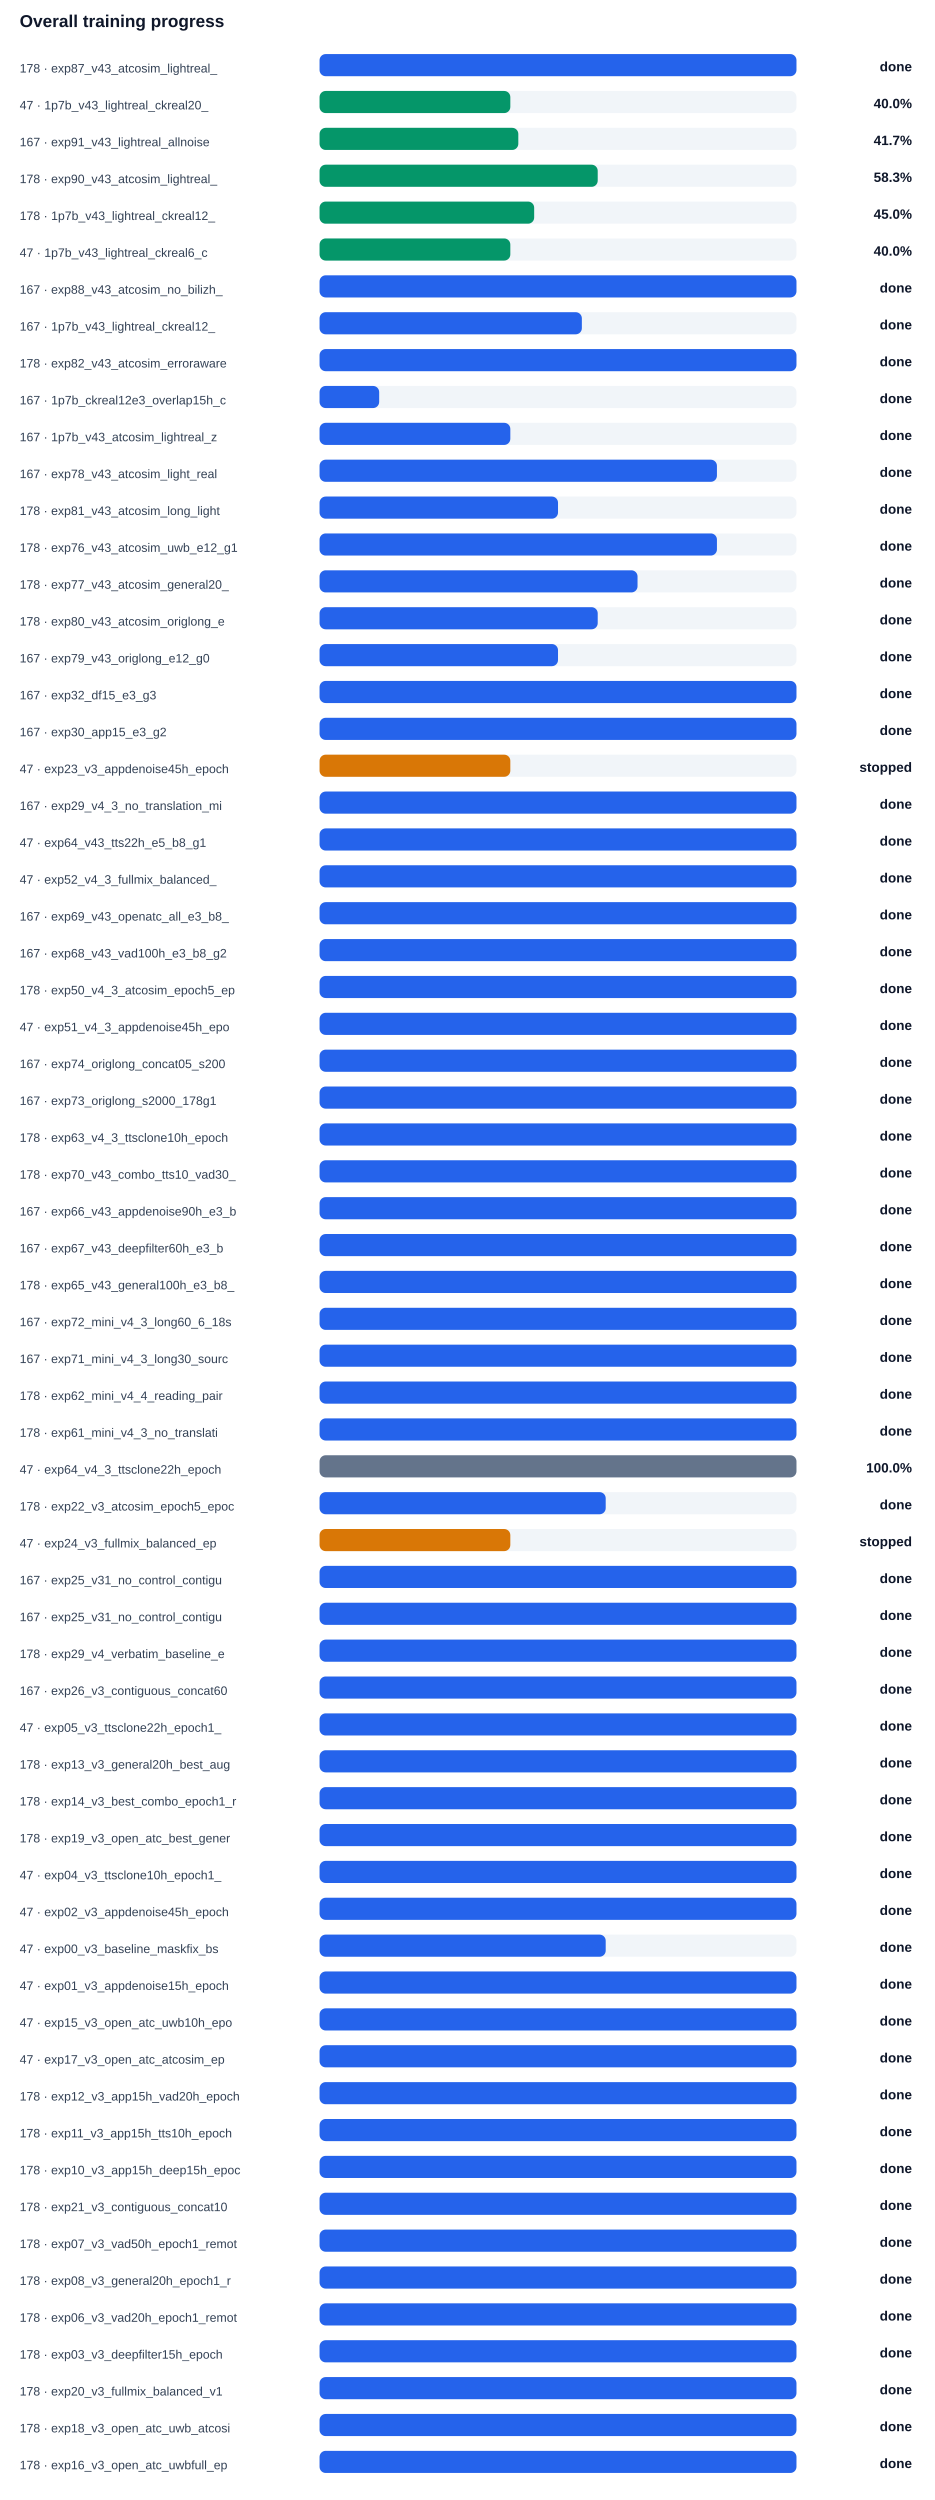
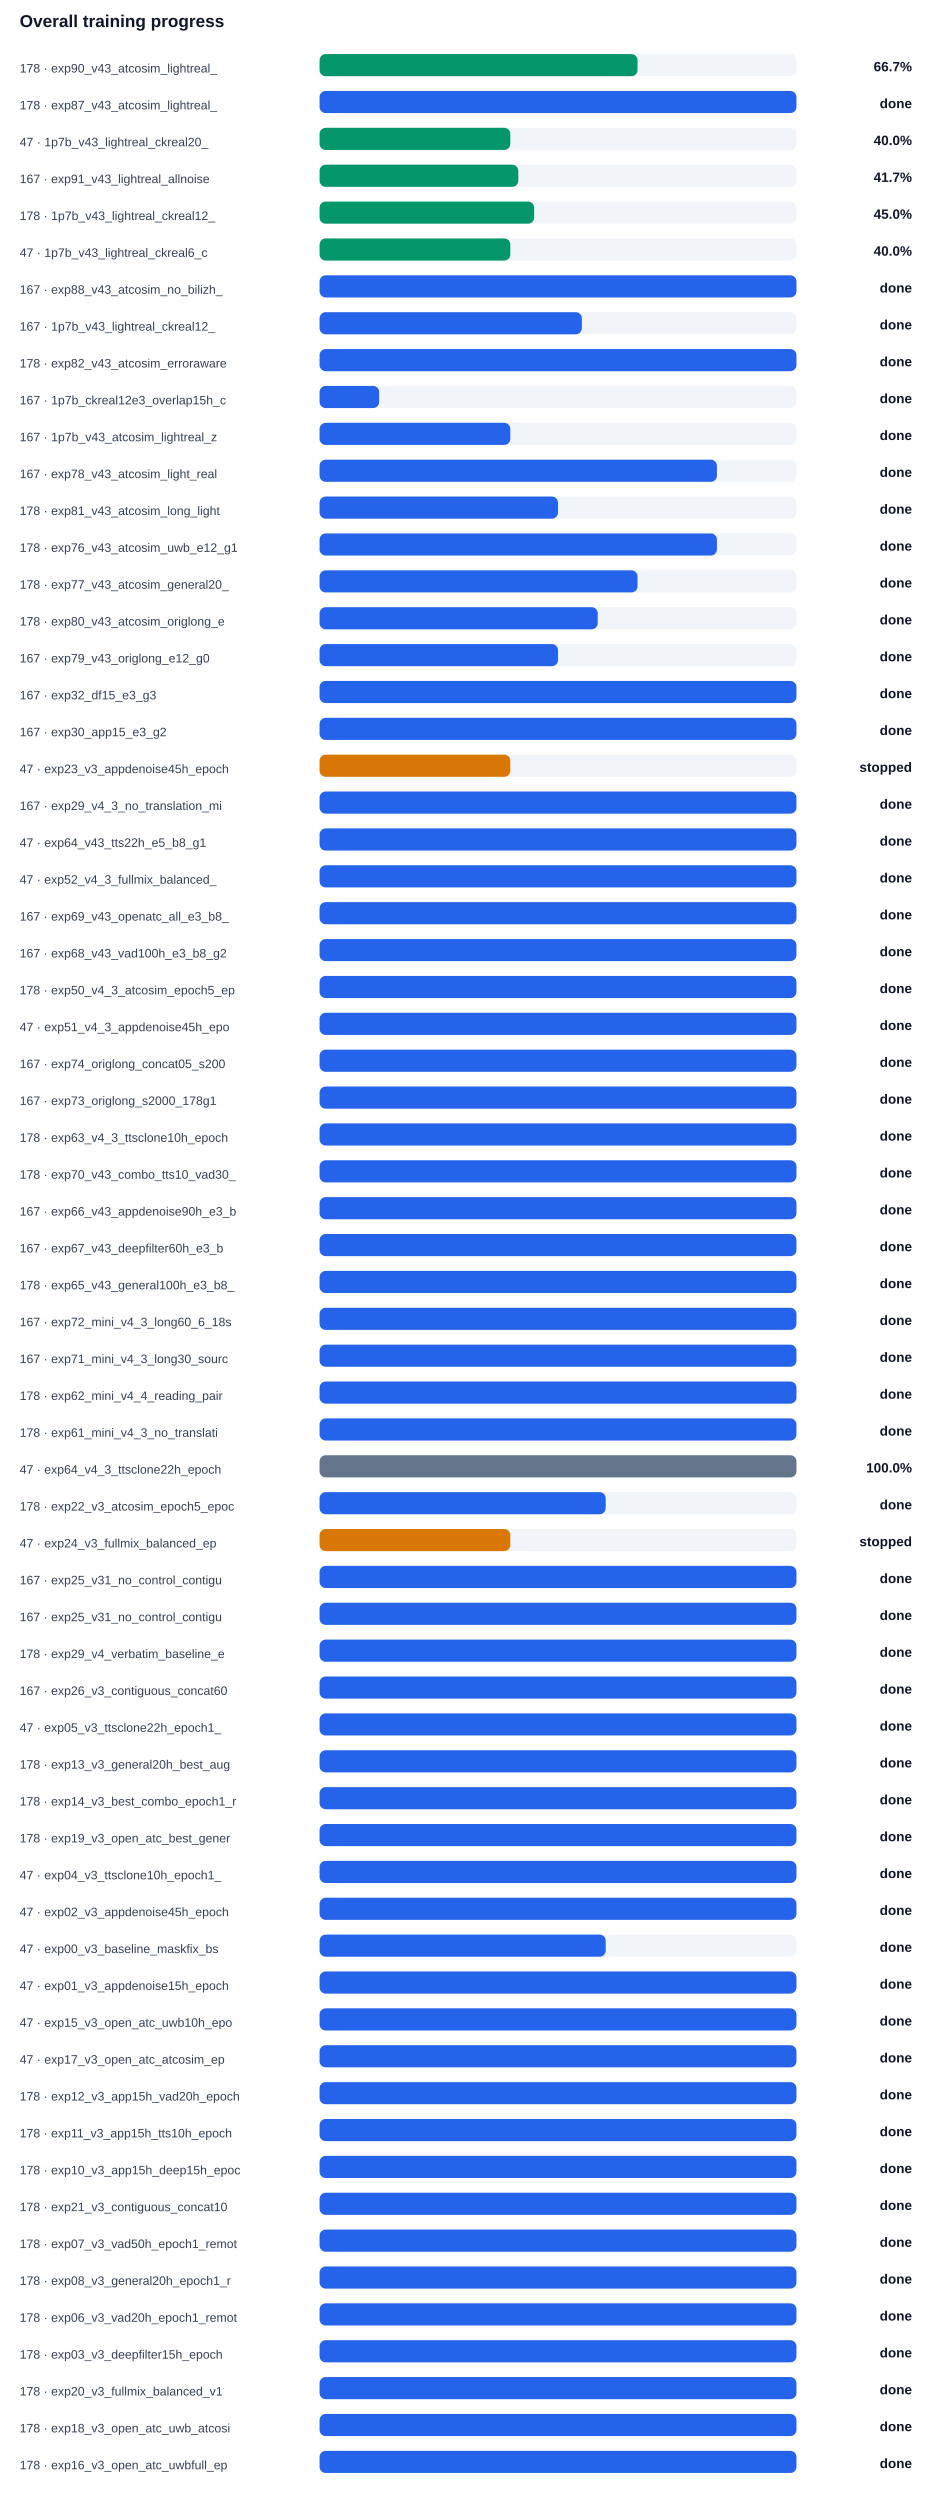
<svg xmlns="http://www.w3.org/2000/svg" width="100%" viewBox="0 0 760 2034" style="max-width:760px;background:#ffffff;border:1px solid #e5e7eb;border-radius:10px;">
  <text x="16.0" y="22.0" font-size="14" fill="#0f172a" text-anchor="start" font-family="Arial, sans-serif" font-weight="700">Overall training progress</text>
-   <text x="16.0" y="59.0" font-size="10" fill="#334155" text-anchor="start" font-family="Arial, sans-serif" font-weight="400">178 · exp87_v43_atcosim_lightreal_</text>
+   <text x="16.0" y="59.0" font-size="10" fill="#334155" text-anchor="start" font-family="Arial, sans-serif" font-weight="400">178 · exp90_v43_atcosim_lightreal_</text>
  <rect x="260" y="44" width="388" height="18" rx="5" fill="#f1f5f9" />
-   <rect x="260" y="44" width="388.0" height="18" rx="5" fill="#2563eb" />
-   <text x="742.0" y="58.0" font-size="11" fill="#0f172a" text-anchor="end" font-family="Arial, sans-serif" font-weight="700">done</text>
-   <text x="16.0" y="89.0" font-size="10" fill="#334155" text-anchor="start" font-family="Arial, sans-serif" font-weight="400">47 · 1p7b_v43_lightreal_ckreal20_</text>
+   <rect x="260" y="44" width="258.7" height="18" rx="5" fill="#059669" />
+   <text x="742.0" y="58.0" font-size="11" fill="#0f172a" text-anchor="end" font-family="Arial, sans-serif" font-weight="700">66.7%</text>
+   <text x="16.0" y="89.0" font-size="10" fill="#334155" text-anchor="start" font-family="Arial, sans-serif" font-weight="400">178 · exp87_v43_atcosim_lightreal_</text>
  <rect x="260" y="74" width="388" height="18" rx="5" fill="#f1f5f9" />
-   <rect x="260" y="74" width="155.2" height="18" rx="5" fill="#059669" />
-   <text x="742.0" y="88.0" font-size="11" fill="#0f172a" text-anchor="end" font-family="Arial, sans-serif" font-weight="700">40.0%</text>
-   <text x="16.0" y="119.0" font-size="10" fill="#334155" text-anchor="start" font-family="Arial, sans-serif" font-weight="400">167 · exp91_v43_lightreal_allnoise</text>
+   <rect x="260" y="74" width="388.0" height="18" rx="5" fill="#2563eb" />
+   <text x="742.0" y="88.0" font-size="11" fill="#0f172a" text-anchor="end" font-family="Arial, sans-serif" font-weight="700">done</text>
+   <text x="16.0" y="119.0" font-size="10" fill="#334155" text-anchor="start" font-family="Arial, sans-serif" font-weight="400">47 · 1p7b_v43_lightreal_ckreal20_</text>
  <rect x="260" y="104" width="388" height="18" rx="5" fill="#f1f5f9" />
-   <rect x="260" y="104" width="161.7" height="18" rx="5" fill="#059669" />
-   <text x="742.0" y="118.0" font-size="11" fill="#0f172a" text-anchor="end" font-family="Arial, sans-serif" font-weight="700">41.7%</text>
-   <text x="16.0" y="149.0" font-size="10" fill="#334155" text-anchor="start" font-family="Arial, sans-serif" font-weight="400">178 · exp90_v43_atcosim_lightreal_</text>
+   <rect x="260" y="104" width="155.2" height="18" rx="5" fill="#059669" />
+   <text x="742.0" y="118.0" font-size="11" fill="#0f172a" text-anchor="end" font-family="Arial, sans-serif" font-weight="700">40.0%</text>
+   <text x="16.0" y="149.0" font-size="10" fill="#334155" text-anchor="start" font-family="Arial, sans-serif" font-weight="400">167 · exp91_v43_lightreal_allnoise</text>
  <rect x="260" y="134" width="388" height="18" rx="5" fill="#f1f5f9" />
-   <rect x="260" y="134" width="226.3" height="18" rx="5" fill="#059669" />
-   <text x="742.0" y="148.0" font-size="11" fill="#0f172a" text-anchor="end" font-family="Arial, sans-serif" font-weight="700">58.3%</text>
+   <rect x="260" y="134" width="161.7" height="18" rx="5" fill="#059669" />
+   <text x="742.0" y="148.0" font-size="11" fill="#0f172a" text-anchor="end" font-family="Arial, sans-serif" font-weight="700">41.7%</text>
  <text x="16.0" y="179.0" font-size="10" fill="#334155" text-anchor="start" font-family="Arial, sans-serif" font-weight="400">178 · 1p7b_v43_lightreal_ckreal12_</text>
  <rect x="260" y="164" width="388" height="18" rx="5" fill="#f1f5f9" />
  <rect x="260" y="164" width="174.6" height="18" rx="5" fill="#059669" />
  <text x="742.0" y="178.0" font-size="11" fill="#0f172a" text-anchor="end" font-family="Arial, sans-serif" font-weight="700">45.0%</text>
  <text x="16.0" y="209.0" font-size="10" fill="#334155" text-anchor="start" font-family="Arial, sans-serif" font-weight="400">47 · 1p7b_v43_lightreal_ckreal6_c</text>
  <rect x="260" y="194" width="388" height="18" rx="5" fill="#f1f5f9" />
  <rect x="260" y="194" width="155.2" height="18" rx="5" fill="#059669" />
  <text x="742.0" y="208.0" font-size="11" fill="#0f172a" text-anchor="end" font-family="Arial, sans-serif" font-weight="700">40.0%</text>
  <text x="16.0" y="239.0" font-size="10" fill="#334155" text-anchor="start" font-family="Arial, sans-serif" font-weight="400">167 · exp88_v43_atcosim_no_bilizh_</text>
  <rect x="260" y="224" width="388" height="18" rx="5" fill="#f1f5f9" />
  <rect x="260" y="224" width="388.0" height="18" rx="5" fill="#2563eb" />
  <text x="742.0" y="238.0" font-size="11" fill="#0f172a" text-anchor="end" font-family="Arial, sans-serif" font-weight="700">done</text>
  <text x="16.0" y="269.0" font-size="10" fill="#334155" text-anchor="start" font-family="Arial, sans-serif" font-weight="400">167 · 1p7b_v43_lightreal_ckreal12_</text>
  <rect x="260" y="254" width="388" height="18" rx="5" fill="#f1f5f9" />
  <rect x="260" y="254" width="213.4" height="18" rx="5" fill="#2563eb" />
  <text x="742.0" y="268.0" font-size="11" fill="#0f172a" text-anchor="end" font-family="Arial, sans-serif" font-weight="700">done</text>
  <text x="16.0" y="299.0" font-size="10" fill="#334155" text-anchor="start" font-family="Arial, sans-serif" font-weight="400">178 · exp82_v43_atcosim_erroraware</text>
  <rect x="260" y="284" width="388" height="18" rx="5" fill="#f1f5f9" />
  <rect x="260" y="284" width="388.0" height="18" rx="5" fill="#2563eb" />
  <text x="742.0" y="298.0" font-size="11" fill="#0f172a" text-anchor="end" font-family="Arial, sans-serif" font-weight="700">done</text>
  <text x="16.0" y="329.0" font-size="10" fill="#334155" text-anchor="start" font-family="Arial, sans-serif" font-weight="400">167 · 1p7b_ckreal12e3_overlap15h_c</text>
  <rect x="260" y="314" width="388" height="18" rx="5" fill="#f1f5f9" />
  <rect x="260" y="314" width="48.5" height="18" rx="5" fill="#2563eb" />
  <text x="742.0" y="328.0" font-size="11" fill="#0f172a" text-anchor="end" font-family="Arial, sans-serif" font-weight="700">done</text>
  <text x="16.0" y="359.0" font-size="10" fill="#334155" text-anchor="start" font-family="Arial, sans-serif" font-weight="400">167 · 1p7b_v43_atcosim_lightreal_z</text>
  <rect x="260" y="344" width="388" height="18" rx="5" fill="#f1f5f9" />
  <rect x="260" y="344" width="155.2" height="18" rx="5" fill="#2563eb" />
  <text x="742.0" y="358.0" font-size="11" fill="#0f172a" text-anchor="end" font-family="Arial, sans-serif" font-weight="700">done</text>
  <text x="16.0" y="389.0" font-size="10" fill="#334155" text-anchor="start" font-family="Arial, sans-serif" font-weight="400">167 · exp78_v43_atcosim_light_real</text>
  <rect x="260" y="374" width="388" height="18" rx="5" fill="#f1f5f9" />
  <rect x="260" y="374" width="323.3" height="18" rx="5" fill="#2563eb" />
  <text x="742.0" y="388.0" font-size="11" fill="#0f172a" text-anchor="end" font-family="Arial, sans-serif" font-weight="700">done</text>
  <text x="16.0" y="419.0" font-size="10" fill="#334155" text-anchor="start" font-family="Arial, sans-serif" font-weight="400">178 · exp81_v43_atcosim_long_light</text>
  <rect x="260" y="404" width="388" height="18" rx="5" fill="#f1f5f9" />
  <rect x="260" y="404" width="194.0" height="18" rx="5" fill="#2563eb" />
  <text x="742.0" y="418.0" font-size="11" fill="#0f172a" text-anchor="end" font-family="Arial, sans-serif" font-weight="700">done</text>
  <text x="16.0" y="449.0" font-size="10" fill="#334155" text-anchor="start" font-family="Arial, sans-serif" font-weight="400">178 · exp76_v43_atcosim_uwb_e12_g1</text>
  <rect x="260" y="434" width="388" height="18" rx="5" fill="#f1f5f9" />
  <rect x="260" y="434" width="323.3" height="18" rx="5" fill="#2563eb" />
  <text x="742.0" y="448.0" font-size="11" fill="#0f172a" text-anchor="end" font-family="Arial, sans-serif" font-weight="700">done</text>
  <text x="16.0" y="479.0" font-size="10" fill="#334155" text-anchor="start" font-family="Arial, sans-serif" font-weight="400">178 · exp77_v43_atcosim_general20_</text>
  <rect x="260" y="464" width="388" height="18" rx="5" fill="#f1f5f9" />
  <rect x="260" y="464" width="258.7" height="18" rx="5" fill="#2563eb" />
  <text x="742.0" y="478.0" font-size="11" fill="#0f172a" text-anchor="end" font-family="Arial, sans-serif" font-weight="700">done</text>
  <text x="16.0" y="509.0" font-size="10" fill="#334155" text-anchor="start" font-family="Arial, sans-serif" font-weight="400">178 · exp80_v43_atcosim_origlong_e</text>
  <rect x="260" y="494" width="388" height="18" rx="5" fill="#f1f5f9" />
  <rect x="260" y="494" width="226.3" height="18" rx="5" fill="#2563eb" />
  <text x="742.0" y="508.0" font-size="11" fill="#0f172a" text-anchor="end" font-family="Arial, sans-serif" font-weight="700">done</text>
  <text x="16.0" y="539.0" font-size="10" fill="#334155" text-anchor="start" font-family="Arial, sans-serif" font-weight="400">167 · exp79_v43_origlong_e12_g0</text>
  <rect x="260" y="524" width="388" height="18" rx="5" fill="#f1f5f9" />
  <rect x="260" y="524" width="194.0" height="18" rx="5" fill="#2563eb" />
  <text x="742.0" y="538.0" font-size="11" fill="#0f172a" text-anchor="end" font-family="Arial, sans-serif" font-weight="700">done</text>
  <text x="16.0" y="569.0" font-size="10" fill="#334155" text-anchor="start" font-family="Arial, sans-serif" font-weight="400">167 · exp32_df15_e3_g3</text>
  <rect x="260" y="554" width="388" height="18" rx="5" fill="#f1f5f9" />
  <rect x="260" y="554" width="388.0" height="18" rx="5" fill="#2563eb" />
  <text x="742.0" y="568.0" font-size="11" fill="#0f172a" text-anchor="end" font-family="Arial, sans-serif" font-weight="700">done</text>
  <text x="16.0" y="599.0" font-size="10" fill="#334155" text-anchor="start" font-family="Arial, sans-serif" font-weight="400">167 · exp30_app15_e3_g2</text>
  <rect x="260" y="584" width="388" height="18" rx="5" fill="#f1f5f9" />
  <rect x="260" y="584" width="388.0" height="18" rx="5" fill="#2563eb" />
  <text x="742.0" y="598.0" font-size="11" fill="#0f172a" text-anchor="end" font-family="Arial, sans-serif" font-weight="700">done</text>
  <text x="16.0" y="629.0" font-size="10" fill="#334155" text-anchor="start" font-family="Arial, sans-serif" font-weight="400">47 · exp23_v3_appdenoise45h_epoch</text>
  <rect x="260" y="614" width="388" height="18" rx="5" fill="#f1f5f9" />
  <rect x="260" y="614" width="155.2" height="18" rx="5" fill="#d97706" />
  <text x="742.0" y="628.0" font-size="11" fill="#0f172a" text-anchor="end" font-family="Arial, sans-serif" font-weight="700">stopped</text>
  <text x="16.0" y="659.0" font-size="10" fill="#334155" text-anchor="start" font-family="Arial, sans-serif" font-weight="400">167 · exp29_v4_3_no_translation_mi</text>
  <rect x="260" y="644" width="388" height="18" rx="5" fill="#f1f5f9" />
  <rect x="260" y="644" width="388.0" height="18" rx="5" fill="#2563eb" />
  <text x="742.0" y="658.0" font-size="11" fill="#0f172a" text-anchor="end" font-family="Arial, sans-serif" font-weight="700">done</text>
  <text x="16.0" y="689.0" font-size="10" fill="#334155" text-anchor="start" font-family="Arial, sans-serif" font-weight="400">47 · exp64_v43_tts22h_e5_b8_g1</text>
  <rect x="260" y="674" width="388" height="18" rx="5" fill="#f1f5f9" />
  <rect x="260" y="674" width="388.0" height="18" rx="5" fill="#2563eb" />
  <text x="742.0" y="688.0" font-size="11" fill="#0f172a" text-anchor="end" font-family="Arial, sans-serif" font-weight="700">done</text>
  <text x="16.0" y="719.0" font-size="10" fill="#334155" text-anchor="start" font-family="Arial, sans-serif" font-weight="400">47 · exp52_v4_3_fullmix_balanced_</text>
  <rect x="260" y="704" width="388" height="18" rx="5" fill="#f1f5f9" />
  <rect x="260" y="704" width="388.0" height="18" rx="5" fill="#2563eb" />
  <text x="742.0" y="718.0" font-size="11" fill="#0f172a" text-anchor="end" font-family="Arial, sans-serif" font-weight="700">done</text>
  <text x="16.0" y="749.0" font-size="10" fill="#334155" text-anchor="start" font-family="Arial, sans-serif" font-weight="400">167 · exp69_v43_openatc_all_e3_b8_</text>
  <rect x="260" y="734" width="388" height="18" rx="5" fill="#f1f5f9" />
  <rect x="260" y="734" width="388.0" height="18" rx="5" fill="#2563eb" />
  <text x="742.0" y="748.0" font-size="11" fill="#0f172a" text-anchor="end" font-family="Arial, sans-serif" font-weight="700">done</text>
  <text x="16.0" y="779.0" font-size="10" fill="#334155" text-anchor="start" font-family="Arial, sans-serif" font-weight="400">167 · exp68_v43_vad100h_e3_b8_g2</text>
  <rect x="260" y="764" width="388" height="18" rx="5" fill="#f1f5f9" />
  <rect x="260" y="764" width="388.0" height="18" rx="5" fill="#2563eb" />
  <text x="742.0" y="778.0" font-size="11" fill="#0f172a" text-anchor="end" font-family="Arial, sans-serif" font-weight="700">done</text>
  <text x="16.0" y="809.0" font-size="10" fill="#334155" text-anchor="start" font-family="Arial, sans-serif" font-weight="400">178 · exp50_v4_3_atcosim_epoch5_ep</text>
  <rect x="260" y="794" width="388" height="18" rx="5" fill="#f1f5f9" />
  <rect x="260" y="794" width="388.0" height="18" rx="5" fill="#2563eb" />
  <text x="742.0" y="808.0" font-size="11" fill="#0f172a" text-anchor="end" font-family="Arial, sans-serif" font-weight="700">done</text>
  <text x="16.0" y="839.0" font-size="10" fill="#334155" text-anchor="start" font-family="Arial, sans-serif" font-weight="400">47 · exp51_v4_3_appdenoise45h_epo</text>
  <rect x="260" y="824" width="388" height="18" rx="5" fill="#f1f5f9" />
  <rect x="260" y="824" width="388.0" height="18" rx="5" fill="#2563eb" />
  <text x="742.0" y="838.0" font-size="11" fill="#0f172a" text-anchor="end" font-family="Arial, sans-serif" font-weight="700">done</text>
  <text x="16.0" y="869.0" font-size="10" fill="#334155" text-anchor="start" font-family="Arial, sans-serif" font-weight="400">167 · exp74_origlong_concat05_s200</text>
  <rect x="260" y="854" width="388" height="18" rx="5" fill="#f1f5f9" />
  <rect x="260" y="854" width="388.0" height="18" rx="5" fill="#2563eb" />
  <text x="742.0" y="868.0" font-size="11" fill="#0f172a" text-anchor="end" font-family="Arial, sans-serif" font-weight="700">done</text>
  <text x="16.0" y="899.0" font-size="10" fill="#334155" text-anchor="start" font-family="Arial, sans-serif" font-weight="400">167 · exp73_origlong_s2000_178g1</text>
  <rect x="260" y="884" width="388" height="18" rx="5" fill="#f1f5f9" />
  <rect x="260" y="884" width="388.0" height="18" rx="5" fill="#2563eb" />
  <text x="742.0" y="898.0" font-size="11" fill="#0f172a" text-anchor="end" font-family="Arial, sans-serif" font-weight="700">done</text>
  <text x="16.0" y="929.0" font-size="10" fill="#334155" text-anchor="start" font-family="Arial, sans-serif" font-weight="400">178 · exp63_v4_3_ttsclone10h_epoch</text>
  <rect x="260" y="914" width="388" height="18" rx="5" fill="#f1f5f9" />
  <rect x="260" y="914" width="388.0" height="18" rx="5" fill="#2563eb" />
  <text x="742.0" y="928.0" font-size="11" fill="#0f172a" text-anchor="end" font-family="Arial, sans-serif" font-weight="700">done</text>
  <text x="16.0" y="959.0" font-size="10" fill="#334155" text-anchor="start" font-family="Arial, sans-serif" font-weight="400">178 · exp70_v43_combo_tts10_vad30_</text>
  <rect x="260" y="944" width="388" height="18" rx="5" fill="#f1f5f9" />
  <rect x="260" y="944" width="388.0" height="18" rx="5" fill="#2563eb" />
  <text x="742.0" y="958.0" font-size="11" fill="#0f172a" text-anchor="end" font-family="Arial, sans-serif" font-weight="700">done</text>
  <text x="16.0" y="989.0" font-size="10" fill="#334155" text-anchor="start" font-family="Arial, sans-serif" font-weight="400">167 · exp66_v43_appdenoise90h_e3_b</text>
  <rect x="260" y="974" width="388" height="18" rx="5" fill="#f1f5f9" />
  <rect x="260" y="974" width="388.0" height="18" rx="5" fill="#2563eb" />
  <text x="742.0" y="988.0" font-size="11" fill="#0f172a" text-anchor="end" font-family="Arial, sans-serif" font-weight="700">done</text>
  <text x="16.0" y="1019.0" font-size="10" fill="#334155" text-anchor="start" font-family="Arial, sans-serif" font-weight="400">167 · exp67_v43_deepfilter60h_e3_b</text>
  <rect x="260" y="1004" width="388" height="18" rx="5" fill="#f1f5f9" />
  <rect x="260" y="1004" width="388.0" height="18" rx="5" fill="#2563eb" />
  <text x="742.0" y="1018.0" font-size="11" fill="#0f172a" text-anchor="end" font-family="Arial, sans-serif" font-weight="700">done</text>
  <text x="16.0" y="1049.0" font-size="10" fill="#334155" text-anchor="start" font-family="Arial, sans-serif" font-weight="400">178 · exp65_v43_general100h_e3_b8_</text>
  <rect x="260" y="1034" width="388" height="18" rx="5" fill="#f1f5f9" />
  <rect x="260" y="1034" width="388.0" height="18" rx="5" fill="#2563eb" />
  <text x="742.0" y="1048.0" font-size="11" fill="#0f172a" text-anchor="end" font-family="Arial, sans-serif" font-weight="700">done</text>
  <text x="16.0" y="1079.0" font-size="10" fill="#334155" text-anchor="start" font-family="Arial, sans-serif" font-weight="400">167 · exp72_mini_v4_3_long60_6_18s</text>
  <rect x="260" y="1064" width="388" height="18" rx="5" fill="#f1f5f9" />
  <rect x="260" y="1064" width="388.0" height="18" rx="5" fill="#2563eb" />
  <text x="742.0" y="1078.0" font-size="11" fill="#0f172a" text-anchor="end" font-family="Arial, sans-serif" font-weight="700">done</text>
  <text x="16.0" y="1109.0" font-size="10" fill="#334155" text-anchor="start" font-family="Arial, sans-serif" font-weight="400">167 · exp71_mini_v4_3_long30_sourc</text>
  <rect x="260" y="1094" width="388" height="18" rx="5" fill="#f1f5f9" />
  <rect x="260" y="1094" width="388.0" height="18" rx="5" fill="#2563eb" />
  <text x="742.0" y="1108.0" font-size="11" fill="#0f172a" text-anchor="end" font-family="Arial, sans-serif" font-weight="700">done</text>
  <text x="16.0" y="1139.0" font-size="10" fill="#334155" text-anchor="start" font-family="Arial, sans-serif" font-weight="400">178 · exp62_mini_v4_4_reading_pair</text>
  <rect x="260" y="1124" width="388" height="18" rx="5" fill="#f1f5f9" />
  <rect x="260" y="1124" width="388.0" height="18" rx="5" fill="#2563eb" />
  <text x="742.0" y="1138.0" font-size="11" fill="#0f172a" text-anchor="end" font-family="Arial, sans-serif" font-weight="700">done</text>
  <text x="16.0" y="1169.0" font-size="10" fill="#334155" text-anchor="start" font-family="Arial, sans-serif" font-weight="400">178 · exp61_mini_v4_3_no_translati</text>
  <rect x="260" y="1154" width="388" height="18" rx="5" fill="#f1f5f9" />
  <rect x="260" y="1154" width="388.0" height="18" rx="5" fill="#2563eb" />
  <text x="742.0" y="1168.0" font-size="11" fill="#0f172a" text-anchor="end" font-family="Arial, sans-serif" font-weight="700">done</text>
  <text x="16.0" y="1199.0" font-size="10" fill="#334155" text-anchor="start" font-family="Arial, sans-serif" font-weight="400">47 · exp64_v4_3_ttsclone22h_epoch</text>
  <rect x="260" y="1184" width="388" height="18" rx="5" fill="#f1f5f9" />
  <rect x="260" y="1184" width="388.0" height="18" rx="5" fill="#64748b" />
  <text x="742.0" y="1198.0" font-size="11" fill="#0f172a" text-anchor="end" font-family="Arial, sans-serif" font-weight="700">100.0%</text>
  <text x="16.0" y="1229.0" font-size="10" fill="#334155" text-anchor="start" font-family="Arial, sans-serif" font-weight="400">178 · exp22_v3_atcosim_epoch5_epoc</text>
  <rect x="260" y="1214" width="388" height="18" rx="5" fill="#f1f5f9" />
  <rect x="260" y="1214" width="232.8" height="18" rx="5" fill="#2563eb" />
  <text x="742.0" y="1228.0" font-size="11" fill="#0f172a" text-anchor="end" font-family="Arial, sans-serif" font-weight="700">done</text>
  <text x="16.0" y="1259.0" font-size="10" fill="#334155" text-anchor="start" font-family="Arial, sans-serif" font-weight="400">47 · exp24_v3_fullmix_balanced_ep</text>
  <rect x="260" y="1244" width="388" height="18" rx="5" fill="#f1f5f9" />
  <rect x="260" y="1244" width="155.2" height="18" rx="5" fill="#d97706" />
  <text x="742.0" y="1258.0" font-size="11" fill="#0f172a" text-anchor="end" font-family="Arial, sans-serif" font-weight="700">stopped</text>
  <text x="16.0" y="1289.0" font-size="10" fill="#334155" text-anchor="start" font-family="Arial, sans-serif" font-weight="400">167 · exp25_v31_no_control_contigu</text>
  <rect x="260" y="1274" width="388" height="18" rx="5" fill="#f1f5f9" />
  <rect x="260" y="1274" width="388.0" height="18" rx="5" fill="#2563eb" />
  <text x="742.0" y="1288.0" font-size="11" fill="#0f172a" text-anchor="end" font-family="Arial, sans-serif" font-weight="700">done</text>
  <text x="16.0" y="1319.0" font-size="10" fill="#334155" text-anchor="start" font-family="Arial, sans-serif" font-weight="400">167 · exp25_v31_no_control_contigu</text>
  <rect x="260" y="1304" width="388" height="18" rx="5" fill="#f1f5f9" />
  <rect x="260" y="1304" width="388.0" height="18" rx="5" fill="#2563eb" />
  <text x="742.0" y="1318.0" font-size="11" fill="#0f172a" text-anchor="end" font-family="Arial, sans-serif" font-weight="700">done</text>
  <text x="16.0" y="1349.0" font-size="10" fill="#334155" text-anchor="start" font-family="Arial, sans-serif" font-weight="400">178 · exp29_v4_verbatim_baseline_e</text>
  <rect x="260" y="1334" width="388" height="18" rx="5" fill="#f1f5f9" />
  <rect x="260" y="1334" width="388.0" height="18" rx="5" fill="#2563eb" />
  <text x="742.0" y="1348.0" font-size="11" fill="#0f172a" text-anchor="end" font-family="Arial, sans-serif" font-weight="700">done</text>
  <text x="16.0" y="1379.0" font-size="10" fill="#334155" text-anchor="start" font-family="Arial, sans-serif" font-weight="400">167 · exp26_v3_contiguous_concat60</text>
  <rect x="260" y="1364" width="388" height="18" rx="5" fill="#f1f5f9" />
  <rect x="260" y="1364" width="388.0" height="18" rx="5" fill="#2563eb" />
  <text x="742.0" y="1378.0" font-size="11" fill="#0f172a" text-anchor="end" font-family="Arial, sans-serif" font-weight="700">done</text>
  <text x="16.0" y="1409.0" font-size="10" fill="#334155" text-anchor="start" font-family="Arial, sans-serif" font-weight="400">47 · exp05_v3_ttsclone22h_epoch1_</text>
  <rect x="260" y="1394" width="388" height="18" rx="5" fill="#f1f5f9" />
  <rect x="260" y="1394" width="388.0" height="18" rx="5" fill="#2563eb" />
  <text x="742.0" y="1408.0" font-size="11" fill="#0f172a" text-anchor="end" font-family="Arial, sans-serif" font-weight="700">done</text>
  <text x="16.0" y="1439.0" font-size="10" fill="#334155" text-anchor="start" font-family="Arial, sans-serif" font-weight="400">178 · exp13_v3_general20h_best_aug</text>
  <rect x="260" y="1424" width="388" height="18" rx="5" fill="#f1f5f9" />
  <rect x="260" y="1424" width="388.0" height="18" rx="5" fill="#2563eb" />
  <text x="742.0" y="1438.0" font-size="11" fill="#0f172a" text-anchor="end" font-family="Arial, sans-serif" font-weight="700">done</text>
  <text x="16.0" y="1469.0" font-size="10" fill="#334155" text-anchor="start" font-family="Arial, sans-serif" font-weight="400">178 · exp14_v3_best_combo_epoch1_r</text>
  <rect x="260" y="1454" width="388" height="18" rx="5" fill="#f1f5f9" />
  <rect x="260" y="1454" width="388.0" height="18" rx="5" fill="#2563eb" />
  <text x="742.0" y="1468.0" font-size="11" fill="#0f172a" text-anchor="end" font-family="Arial, sans-serif" font-weight="700">done</text>
  <text x="16.0" y="1499.0" font-size="10" fill="#334155" text-anchor="start" font-family="Arial, sans-serif" font-weight="400">178 · exp19_v3_open_atc_best_gener</text>
  <rect x="260" y="1484" width="388" height="18" rx="5" fill="#f1f5f9" />
  <rect x="260" y="1484" width="388.0" height="18" rx="5" fill="#2563eb" />
  <text x="742.0" y="1498.0" font-size="11" fill="#0f172a" text-anchor="end" font-family="Arial, sans-serif" font-weight="700">done</text>
  <text x="16.0" y="1529.0" font-size="10" fill="#334155" text-anchor="start" font-family="Arial, sans-serif" font-weight="400">47 · exp04_v3_ttsclone10h_epoch1_</text>
  <rect x="260" y="1514" width="388" height="18" rx="5" fill="#f1f5f9" />
  <rect x="260" y="1514" width="388.0" height="18" rx="5" fill="#2563eb" />
  <text x="742.0" y="1528.0" font-size="11" fill="#0f172a" text-anchor="end" font-family="Arial, sans-serif" font-weight="700">done</text>
  <text x="16.0" y="1559.0" font-size="10" fill="#334155" text-anchor="start" font-family="Arial, sans-serif" font-weight="400">47 · exp02_v3_appdenoise45h_epoch</text>
  <rect x="260" y="1544" width="388" height="18" rx="5" fill="#f1f5f9" />
  <rect x="260" y="1544" width="388.0" height="18" rx="5" fill="#2563eb" />
  <text x="742.0" y="1558.0" font-size="11" fill="#0f172a" text-anchor="end" font-family="Arial, sans-serif" font-weight="700">done</text>
  <text x="16.0" y="1589.0" font-size="10" fill="#334155" text-anchor="start" font-family="Arial, sans-serif" font-weight="400">47 · exp00_v3_baseline_maskfix_bs</text>
  <rect x="260" y="1574" width="388" height="18" rx="5" fill="#f1f5f9" />
  <rect x="260" y="1574" width="232.8" height="18" rx="5" fill="#2563eb" />
  <text x="742.0" y="1588.0" font-size="11" fill="#0f172a" text-anchor="end" font-family="Arial, sans-serif" font-weight="700">done</text>
  <text x="16.0" y="1619.0" font-size="10" fill="#334155" text-anchor="start" font-family="Arial, sans-serif" font-weight="400">47 · exp01_v3_appdenoise15h_epoch</text>
  <rect x="260" y="1604" width="388" height="18" rx="5" fill="#f1f5f9" />
  <rect x="260" y="1604" width="388.0" height="18" rx="5" fill="#2563eb" />
  <text x="742.0" y="1618.0" font-size="11" fill="#0f172a" text-anchor="end" font-family="Arial, sans-serif" font-weight="700">done</text>
  <text x="16.0" y="1649.0" font-size="10" fill="#334155" text-anchor="start" font-family="Arial, sans-serif" font-weight="400">47 · exp15_v3_open_atc_uwb10h_epo</text>
  <rect x="260" y="1634" width="388" height="18" rx="5" fill="#f1f5f9" />
  <rect x="260" y="1634" width="388.0" height="18" rx="5" fill="#2563eb" />
  <text x="742.0" y="1648.0" font-size="11" fill="#0f172a" text-anchor="end" font-family="Arial, sans-serif" font-weight="700">done</text>
  <text x="16.0" y="1679.0" font-size="10" fill="#334155" text-anchor="start" font-family="Arial, sans-serif" font-weight="400">47 · exp17_v3_open_atc_atcosim_ep</text>
  <rect x="260" y="1664" width="388" height="18" rx="5" fill="#f1f5f9" />
  <rect x="260" y="1664" width="388.0" height="18" rx="5" fill="#2563eb" />
  <text x="742.0" y="1678.0" font-size="11" fill="#0f172a" text-anchor="end" font-family="Arial, sans-serif" font-weight="700">done</text>
  <text x="16.0" y="1709.0" font-size="10" fill="#334155" text-anchor="start" font-family="Arial, sans-serif" font-weight="400">178 · exp12_v3_app15h_vad20h_epoch</text>
  <rect x="260" y="1694" width="388" height="18" rx="5" fill="#f1f5f9" />
  <rect x="260" y="1694" width="388.0" height="18" rx="5" fill="#2563eb" />
  <text x="742.0" y="1708.0" font-size="11" fill="#0f172a" text-anchor="end" font-family="Arial, sans-serif" font-weight="700">done</text>
  <text x="16.0" y="1739.0" font-size="10" fill="#334155" text-anchor="start" font-family="Arial, sans-serif" font-weight="400">178 · exp11_v3_app15h_tts10h_epoch</text>
  <rect x="260" y="1724" width="388" height="18" rx="5" fill="#f1f5f9" />
  <rect x="260" y="1724" width="388.0" height="18" rx="5" fill="#2563eb" />
  <text x="742.0" y="1738.0" font-size="11" fill="#0f172a" text-anchor="end" font-family="Arial, sans-serif" font-weight="700">done</text>
  <text x="16.0" y="1769.0" font-size="10" fill="#334155" text-anchor="start" font-family="Arial, sans-serif" font-weight="400">178 · exp10_v3_app15h_deep15h_epoc</text>
  <rect x="260" y="1754" width="388" height="18" rx="5" fill="#f1f5f9" />
  <rect x="260" y="1754" width="388.0" height="18" rx="5" fill="#2563eb" />
  <text x="742.0" y="1768.0" font-size="11" fill="#0f172a" text-anchor="end" font-family="Arial, sans-serif" font-weight="700">done</text>
  <text x="16.0" y="1799.0" font-size="10" fill="#334155" text-anchor="start" font-family="Arial, sans-serif" font-weight="400">178 · exp21_v3_contiguous_concat10</text>
  <rect x="260" y="1784" width="388" height="18" rx="5" fill="#f1f5f9" />
  <rect x="260" y="1784" width="388.0" height="18" rx="5" fill="#2563eb" />
  <text x="742.0" y="1798.0" font-size="11" fill="#0f172a" text-anchor="end" font-family="Arial, sans-serif" font-weight="700">done</text>
  <text x="16.0" y="1829.0" font-size="10" fill="#334155" text-anchor="start" font-family="Arial, sans-serif" font-weight="400">178 · exp07_v3_vad50h_epoch1_remot</text>
  <rect x="260" y="1814" width="388" height="18" rx="5" fill="#f1f5f9" />
  <rect x="260" y="1814" width="388.0" height="18" rx="5" fill="#2563eb" />
  <text x="742.0" y="1828.0" font-size="11" fill="#0f172a" text-anchor="end" font-family="Arial, sans-serif" font-weight="700">done</text>
  <text x="16.0" y="1859.0" font-size="10" fill="#334155" text-anchor="start" font-family="Arial, sans-serif" font-weight="400">178 · exp08_v3_general20h_epoch1_r</text>
  <rect x="260" y="1844" width="388" height="18" rx="5" fill="#f1f5f9" />
  <rect x="260" y="1844" width="388.0" height="18" rx="5" fill="#2563eb" />
  <text x="742.0" y="1858.0" font-size="11" fill="#0f172a" text-anchor="end" font-family="Arial, sans-serif" font-weight="700">done</text>
  <text x="16.0" y="1889.0" font-size="10" fill="#334155" text-anchor="start" font-family="Arial, sans-serif" font-weight="400">178 · exp06_v3_vad20h_epoch1_remot</text>
  <rect x="260" y="1874" width="388" height="18" rx="5" fill="#f1f5f9" />
  <rect x="260" y="1874" width="388.0" height="18" rx="5" fill="#2563eb" />
  <text x="742.0" y="1888.0" font-size="11" fill="#0f172a" text-anchor="end" font-family="Arial, sans-serif" font-weight="700">done</text>
  <text x="16.0" y="1919.0" font-size="10" fill="#334155" text-anchor="start" font-family="Arial, sans-serif" font-weight="400">178 · exp03_v3_deepfilter15h_epoch</text>
  <rect x="260" y="1904" width="388" height="18" rx="5" fill="#f1f5f9" />
  <rect x="260" y="1904" width="388.0" height="18" rx="5" fill="#2563eb" />
  <text x="742.0" y="1918.0" font-size="11" fill="#0f172a" text-anchor="end" font-family="Arial, sans-serif" font-weight="700">done</text>
  <text x="16.0" y="1949.0" font-size="10" fill="#334155" text-anchor="start" font-family="Arial, sans-serif" font-weight="400">178 · exp20_v3_fullmix_balanced_v1</text>
  <rect x="260" y="1934" width="388" height="18" rx="5" fill="#f1f5f9" />
  <rect x="260" y="1934" width="388.0" height="18" rx="5" fill="#2563eb" />
  <text x="742.0" y="1948.0" font-size="11" fill="#0f172a" text-anchor="end" font-family="Arial, sans-serif" font-weight="700">done</text>
  <text x="16.0" y="1979.0" font-size="10" fill="#334155" text-anchor="start" font-family="Arial, sans-serif" font-weight="400">178 · exp18_v3_open_atc_uwb_atcosi</text>
  <rect x="260" y="1964" width="388" height="18" rx="5" fill="#f1f5f9" />
  <rect x="260" y="1964" width="388.0" height="18" rx="5" fill="#2563eb" />
  <text x="742.0" y="1978.0" font-size="11" fill="#0f172a" text-anchor="end" font-family="Arial, sans-serif" font-weight="700">done</text>
  <text x="16.0" y="2009.0" font-size="10" fill="#334155" text-anchor="start" font-family="Arial, sans-serif" font-weight="400">178 · exp16_v3_open_atc_uwbfull_ep</text>
  <rect x="260" y="1994" width="388" height="18" rx="5" fill="#f1f5f9" />
  <rect x="260" y="1994" width="388.0" height="18" rx="5" fill="#2563eb" />
  <text x="742.0" y="2008.0" font-size="11" fill="#0f172a" text-anchor="end" font-family="Arial, sans-serif" font-weight="700">done</text>
</svg>
